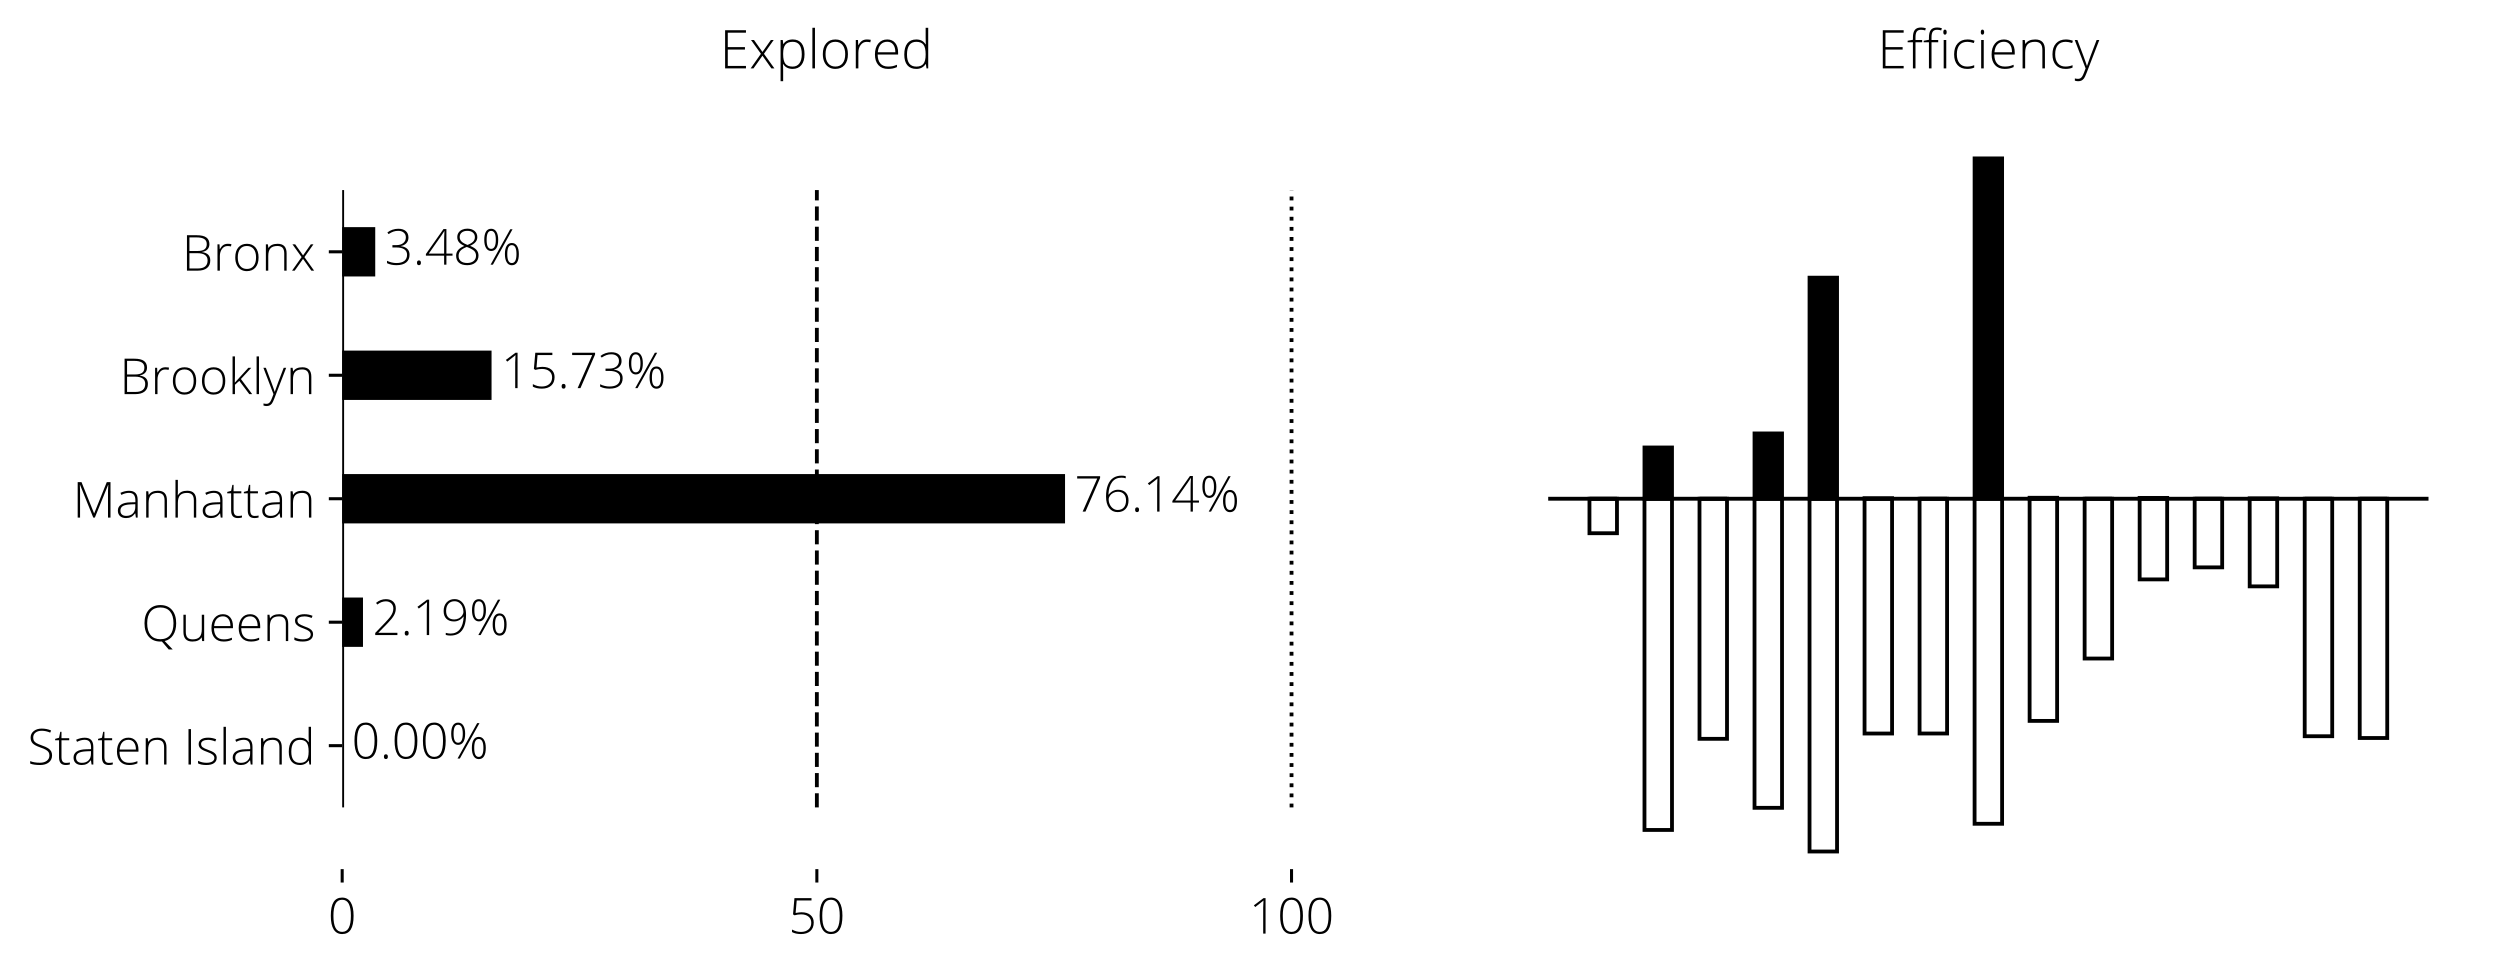
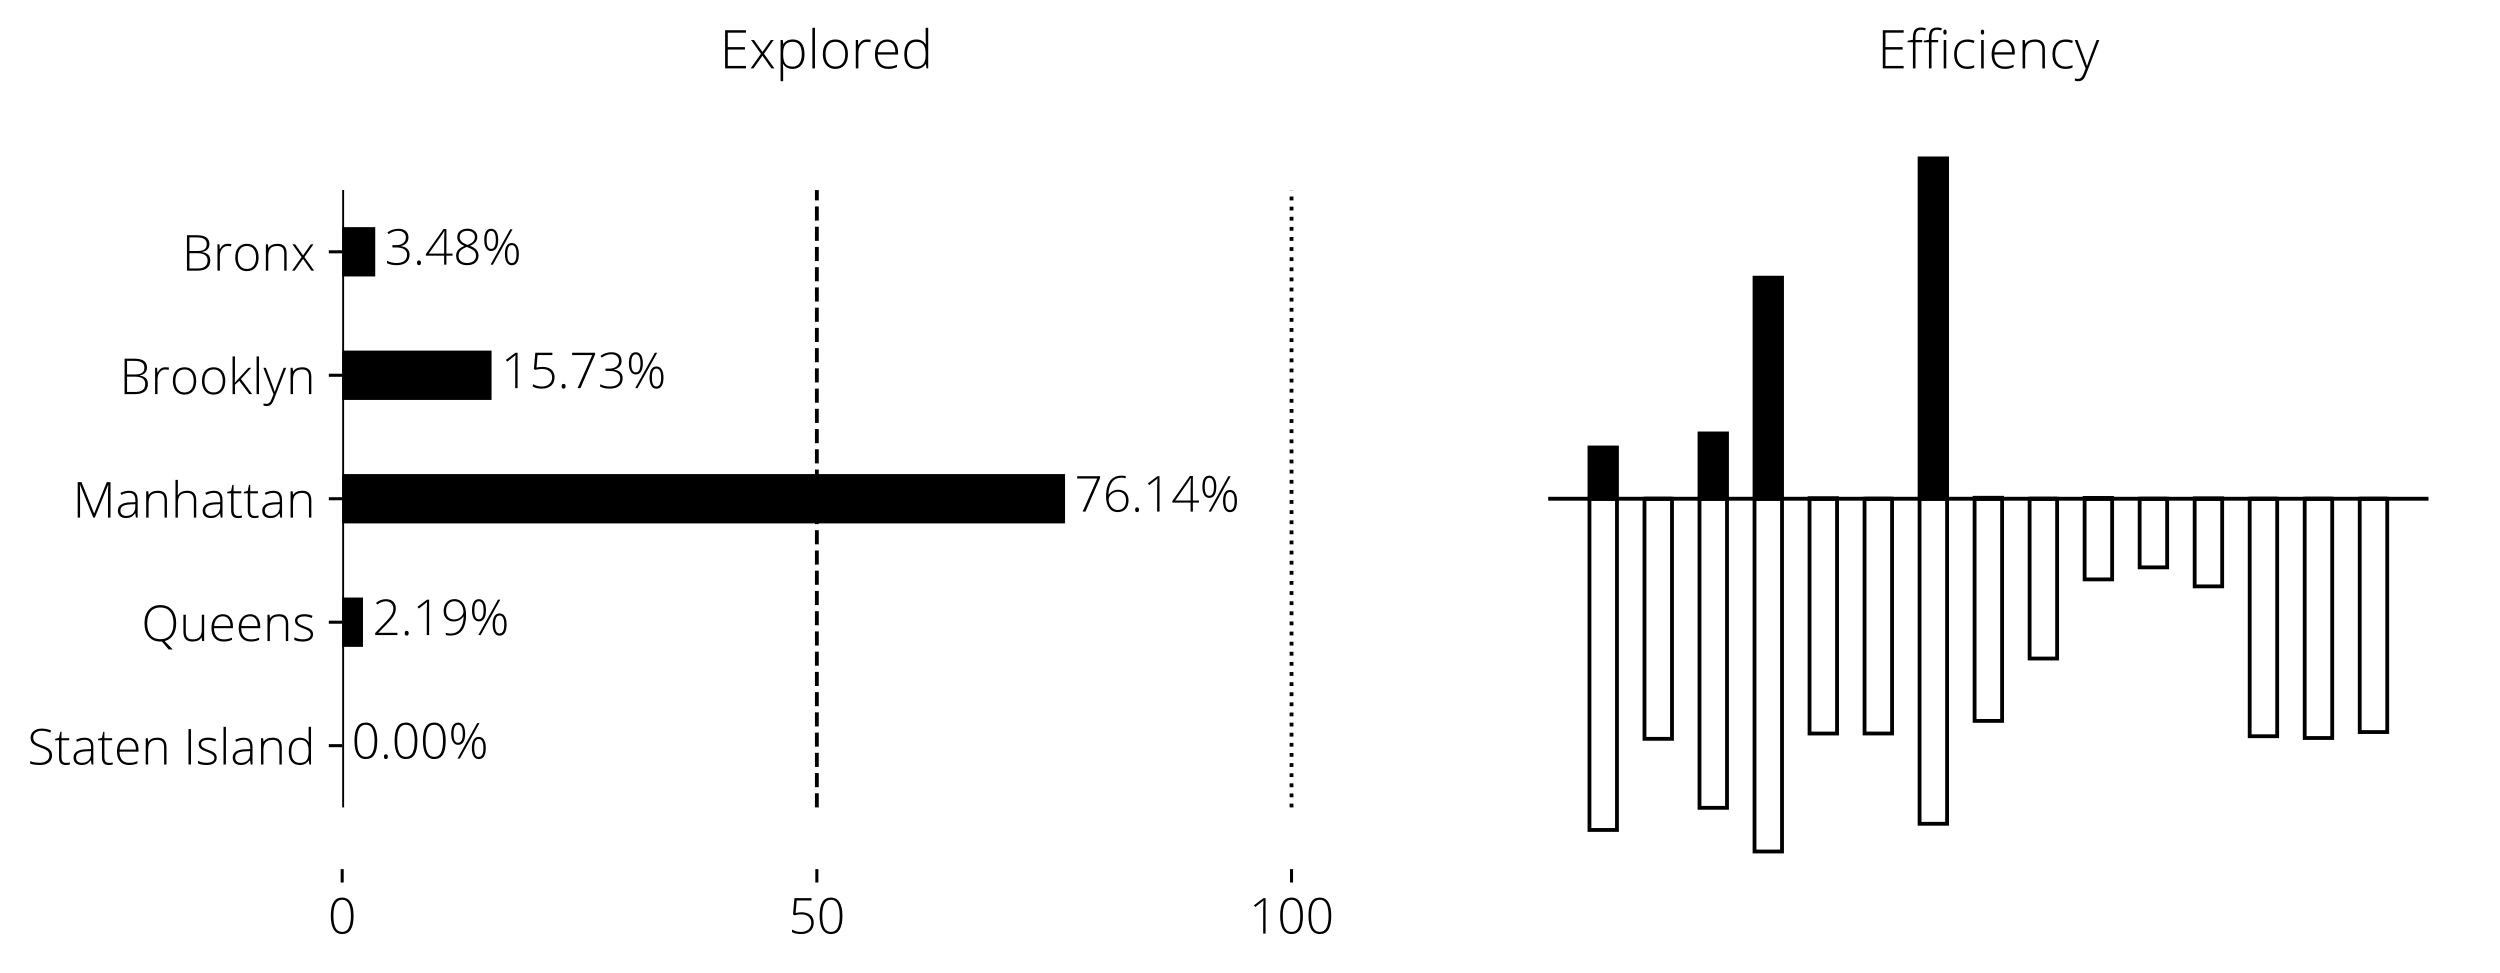
<svg xmlns="http://www.w3.org/2000/svg" xmlns:xlink="http://www.w3.org/1999/xlink" width="654.828pt" height="254.856pt" viewBox="0 0 654.828 254.856" version="1.1">
  <defs>
    <style type="text/css">*{stroke-linejoin: round; stroke-linecap: butt}</style>
  </defs>
  <g id="figure_1">
    <g id="patch_1">
      <path d="M 0 254.856  L 654.828 254.856  L 654.828 0  L 0 0  z " style="fill: #ffffff" />
    </g>
    <g id="axes_1">
      <g id="patch_2">
        <path d="M 89.628 227.654  L 343.265 227.654  L 343.265 33.614  L 89.628 33.614  L 89.628 227.654  z " style="fill: none" />
      </g>
      <g id="patch_3">
-         <path d="M 89.628 201.782  L 89.628 201.782  L 89.628 188.846  L 89.628 188.846  z " clip-path="url(#p3f0a3bcd01)" />
+         <path d="M 89.628 201.782  L 89.628 201.782  L 89.628 188.846  L 89.628 188.846  z " clip-path="url(#pf33e9f6928)" />
      </g>
      <g id="patch_4">
-         <path d="M 89.628 169.442  L 95.077 169.442  L 95.077 156.506  L 89.628 156.506  z " clip-path="url(#p3f0a3bcd01)" />
+         <path d="M 89.628 169.442  L 95.077 169.442  L 95.077 156.506  L 89.628 156.506  z " clip-path="url(#pf33e9f6928)" />
      </g>
      <g id="patch_5">
-         <path d="M 89.628 137.102  L 278.967 137.102  L 278.967 124.166  L 89.628 124.166  z " clip-path="url(#p3f0a3bcd01)" />
+         <path d="M 89.628 137.102  L 278.967 137.102  L 278.967 124.166  L 89.628 124.166  z " clip-path="url(#pf33e9f6928)" />
      </g>
      <g id="patch_6">
-         <path d="M 89.628 104.762  L 128.753 104.762  L 128.753 91.826  L 89.628 91.826  z " clip-path="url(#p3f0a3bcd01)" />
+         <path d="M 89.628 104.762  L 128.753 104.762  L 128.753 91.826  L 89.628 91.826  z " clip-path="url(#pf33e9f6928)" />
      </g>
      <g id="patch_7">
-         <path d="M 89.628 72.422  L 98.287 72.422  L 98.287 59.486  L 89.628 59.486  z " clip-path="url(#p3f0a3bcd01)" />
+         <path d="M 89.628 72.422  L 98.287 72.422  L 98.287 59.486  L 89.628 59.486  z " clip-path="url(#pf33e9f6928)" />
      </g>
      <g id="matplotlib.axis_1">
        <g id="xtick_1">
          <g id="line2d_1">
            <defs>
-               <path id="madbe275d3a" d="M 0 0  L 0 3.5  " style="stroke: #000000; stroke-width: 0.8" />
+               <path id="m679744598c" d="M 0 0  L 0 3.5  " style="stroke: #000000; stroke-width: 0.8" />
            </defs>
            <g>
-               <use xlink:href="#madbe275d3a" x="89.628" y="227.654" style="stroke: #000000; stroke-width: 0.8" />
+               <use xlink:href="#m679744598c" x="89.628" y="227.654" style="stroke: #000000; stroke-width: 0.8" />
            </g>
          </g>
          <g id="text_1">
            <g transform="translate(85.91836 244.5322) scale(0.13 -0.13)">
              <defs>
                <path id="OpenSans-Light-30" d="M 3297 2297  Q 3297 1094 2930 515  Q 2563 -63 1819 -63  Q 1103 -63 731 532  Q 359 1128 359 2297  Q 359 3491 720 4066  Q 1081 4641 1819 4641  Q 2541 4641 2919 4045  Q 3297 3450 3297 2297  z M 697 2297  Q 697 1234 975 726  Q 1253 219 1819 219  Q 2409 219 2679 744  Q 2950 1269 2950 2297  Q 2950 3309 2679 3834  Q 2409 4359 1819 4359  Q 1228 4359 962 3834  Q 697 3309 697 2297  z " transform="scale(0.015625)" />
              </defs>
              <use xlink:href="#OpenSans-Light-30" />
            </g>
          </g>
        </g>
        <g id="xtick_2">
          <g id="line2d_2">
            <g>
-               <use xlink:href="#madbe275d3a" x="213.96" y="227.654" style="stroke: #000000; stroke-width: 0.8" />
+               <use xlink:href="#m679744598c" x="213.96" y="227.654" style="stroke: #000000; stroke-width: 0.8" />
            </g>
          </g>
          <g id="text_2">
            <g transform="translate(206.5398 244.5322) scale(0.13 -0.13)">
              <defs>
                <path id="OpenSans-Light-35" d="M 1678 2747  Q 2409 2747 2829 2394  Q 3250 2041 3250 1422  Q 3250 719 2812 328  Q 2375 -63 1606 -63  Q 1266 -63 959 4  Q 653 72 447 197  L 447 519  Q 784 347 1046 280  Q 1309 213 1606 213  Q 2206 213 2568 530  Q 2931 847 2931 1388  Q 2931 1897 2578 2187  Q 2225 2478 1619 2478  Q 1213 2478 769 2356  L 581 2478  L 763 4569  L 2963 4569  L 2963 4269  L 1056 4269  L 916 2656  Q 1403 2747 1678 2747  z " transform="scale(0.015625)" />
              </defs>
              <use xlink:href="#OpenSans-Light-35" />
              <use xlink:href="#OpenSans-Light-30" x="57.08" />
            </g>
          </g>
        </g>
        <g id="xtick_3">
          <g id="line2d_3">
            <g>
-               <use xlink:href="#madbe275d3a" x="338.292" y="227.654" style="stroke: #000000; stroke-width: 0.8" />
+               <use xlink:href="#m679744598c" x="338.292" y="227.654" style="stroke: #000000; stroke-width: 0.8" />
            </g>
          </g>
          <g id="text_3">
            <g transform="translate(327.1613 244.5322) scale(0.13 -0.13)">
              <defs>
                <path id="OpenSans-Light-31" d="M 2131 0  L 1825 0  L 1825 3328  Q 1825 3781 1863 4269  Q 1816 4222 1766 4178  Q 1716 4134 800 3419  L 622 3641  L 1863 4569  L 2131 4569  L 2131 0  z " transform="scale(0.015625)" />
              </defs>
              <use xlink:href="#OpenSans-Light-31" />
              <use xlink:href="#OpenSans-Light-30" x="57.08" />
              <use xlink:href="#OpenSans-Light-30" x="114.16" />
            </g>
          </g>
        </g>
      </g>
      <g id="matplotlib.axis_2">
        <g id="ytick_1">
          <g id="line2d_4">
            <defs>
-               <path id="ma00201f649" d="M 0 0  L -3.5 0  " style="stroke: #000000; stroke-width: 0.8" />
+               <path id="mff5d3ecbd9" d="M 0 0  L -3.5 0  " style="stroke: #000000; stroke-width: 0.8" />
            </defs>
            <g>
-               <use xlink:href="#ma00201f649" x="89.628" y="195.314" style="stroke: #000000; stroke-width: 0.8" />
+               <use xlink:href="#mff5d3ecbd9" x="89.628" y="195.314" style="stroke: #000000; stroke-width: 0.8" />
            </g>
          </g>
          <g id="text_4">
            <g transform="translate(7.2 200.2532) scale(0.13 -0.13)">
              <defs>
                <path id="OpenSans-Light-53" d="M 3169 1178  Q 3169 606 2748 271  Q 2328 -63 1631 -63  Q 794 -63 347 122  L 347 441  Q 841 231 1606 231  Q 2169 231 2498 489  Q 2828 747 2828 1166  Q 2828 1425 2718 1595  Q 2609 1766 2362 1906  Q 2116 2047 1638 2209  Q 938 2450 670 2729  Q 403 3009 403 3475  Q 403 3988 804 4311  Q 1206 4634 1838 4634  Q 2481 4634 3047 4391  L 2931 4116  Q 2363 4353 1844 4353  Q 1338 4353 1038 4118  Q 738 3884 738 3481  Q 738 3228 830 3065  Q 922 2903 1131 2773  Q 1341 2644 1850 2463  Q 2384 2278 2653 2104  Q 2922 1931 3045 1711  Q 3169 1491 3169 1178  z " transform="scale(0.015625)" />
                <path id="OpenSans-Light-74" d="M 1466 213  Q 1759 213 1978 263  L 1978 13  Q 1753 -63 1459 -63  Q 1009 -63 795 178  Q 581 419 581 934  L 581 3128  L 78 3128  L 78 3309  L 581 3450  L 738 4219  L 897 4219  L 897 3397  L 1894 3397  L 1894 3128  L 897 3128  L 897 978  Q 897 588 1034 400  Q 1172 213 1466 213  z " transform="scale(0.015625)" />
                <path id="OpenSans-Light-61" d="M 2631 0  L 2553 538  L 2528 538  Q 2272 209 2001 73  Q 1731 -63 1363 -63  Q 863 -63 584 193  Q 306 450 306 903  Q 306 1400 720 1675  Q 1134 1950 1919 1966  L 2566 1984  L 2566 2209  Q 2566 2694 2369 2941  Q 2172 3188 1734 3188  Q 1263 3188 756 2925  L 641 3194  Q 1200 3456 1747 3456  Q 2306 3456 2582 3165  Q 2859 2875 2859 2259  L 2859 0  L 2631 0  z M 1381 219  Q 1925 219 2239 530  Q 2553 841 2553 1394  L 2553 1728  L 1959 1703  Q 1244 1669 939 1480  Q 634 1291 634 891  Q 634 572 829 395  Q 1025 219 1381 219  z " transform="scale(0.015625)" />
                <path id="OpenSans-Light-65" d="M 1941 -63  Q 1200 -63 786 393  Q 372 850 372 1672  Q 372 2484 772 2973  Q 1172 3463 1850 3463  Q 2450 3463 2797 3044  Q 3144 2625 3144 1906  L 3144 1656  L 697 1656  Q 703 956 1023 587  Q 1344 219 1941 219  Q 2231 219 2451 259  Q 2672 300 3009 434  L 3009 153  Q 2722 28 2478 -17  Q 2234 -63 1941 -63  z M 1850 3188  Q 1359 3188 1062 2864  Q 766 2541 716 1931  L 2816 1931  Q 2816 2522 2559 2855  Q 2303 3188 1850 3188  z " transform="scale(0.015625)" />
                <path id="OpenSans-Light-6e" d="M 2938 0  L 2938 2203  Q 2938 2716 2722 2948  Q 2506 3181 2053 3181  Q 1444 3181 1161 2873  Q 878 2566 878 1875  L 878 0  L 569 0  L 569 3397  L 831 3397  L 891 2931  L 909 2931  Q 1241 3463 2088 3463  Q 3244 3463 3244 2222  L 3244 0  L 2938 0  z " transform="scale(0.015625)" />
                <path id="OpenSans-Light-20" transform="scale(0.015625)" />
                <path id="OpenSans-Light-49" d="M 647 0  L 647 4569  L 966 4569  L 966 0  L 647 0  z " transform="scale(0.015625)" />
                <path id="OpenSans-Light-73" d="M 2675 884  Q 2675 428 2328 182  Q 1981 -63 1344 -63  Q 663 -63 263 147  L 263 481  Q 775 225 1344 225  Q 1847 225 2108 392  Q 2369 559 2369 838  Q 2369 1094 2161 1269  Q 1953 1444 1478 1613  Q 969 1797 762 1930  Q 556 2063 451 2230  Q 347 2397 347 2638  Q 347 3019 667 3241  Q 988 3463 1563 3463  Q 2113 3463 2606 3256  L 2491 2975  Q 1991 3181 1563 3181  Q 1147 3181 903 3043  Q 659 2906 659 2663  Q 659 2397 848 2237  Q 1038 2078 1588 1881  Q 2047 1716 2256 1583  Q 2466 1450 2570 1281  Q 2675 1113 2675 884  z " transform="scale(0.015625)" />
                <path id="OpenSans-Light-6c" d="M 878 0  L 569 0  L 569 4863  L 878 4863  L 878 0  z " transform="scale(0.015625)" />
                <path id="OpenSans-Light-64" d="M 1813 3463  Q 2181 3463 2450 3328  Q 2719 3194 2931 2869  L 2950 2869  Q 2931 3263 2931 3641  L 2931 4863  L 3238 4863  L 3238 0  L 3034 0  L 2956 519  L 2931 519  Q 2544 -63 1819 -63  Q 1116 -63 744 375  Q 372 813 372 1650  Q 372 2531 740 2997  Q 1109 3463 1813 3463  z M 1813 3181  Q 1256 3181 976 2790  Q 697 2400 697 1656  Q 697 213 1819 213  Q 2394 213 2662 547  Q 2931 881 2931 1650  L 2931 1703  Q 2931 2491 2667 2836  Q 2403 3181 1813 3181  z " transform="scale(0.015625)" />
              </defs>
              <use xlink:href="#OpenSans-Light-53" />
              <use xlink:href="#OpenSans-Light-74" x="54.492" />
              <use xlink:href="#OpenSans-Light-61" x="87.988" />
              <use xlink:href="#OpenSans-Light-74" x="140.967" />
              <use xlink:href="#OpenSans-Light-65" x="174.463" />
              <use xlink:href="#OpenSans-Light-6e" x="229.346" />
              <use xlink:href="#OpenSans-Light-20" x="288.33" />
              <use xlink:href="#OpenSans-Light-49" x="314.307" />
              <use xlink:href="#OpenSans-Light-73" x="339.502" />
              <use xlink:href="#OpenSans-Light-6c" x="386.084" />
              <use xlink:href="#OpenSans-Light-61" x="408.691" />
              <use xlink:href="#OpenSans-Light-6e" x="461.67" />
              <use xlink:href="#OpenSans-Light-64" x="520.654" />
            </g>
          </g>
        </g>
        <g id="ytick_2">
          <g id="line2d_5">
            <g>
-               <use xlink:href="#ma00201f649" x="89.628" y="162.974" style="stroke: #000000; stroke-width: 0.8" />
+               <use xlink:href="#mff5d3ecbd9" x="89.628" y="162.974" style="stroke: #000000; stroke-width: 0.8" />
            </g>
          </g>
          <g id="text_5">
            <g transform="translate(37.03094 167.9132) scale(0.13 -0.13)">
              <defs>
                <path id="OpenSans-Light-51" d="M 4488 2291  Q 4488 1372 4094 770  Q 3700 169 3003 0  L 4044 -1088  L 3525 -1088  L 2644 -56  L 2541 -63  L 2444 -63  Q 1491 -63 947 570  Q 403 1203 403 2297  Q 403 3388 951 4014  Q 1500 4641 2450 4641  Q 3406 4641 3947 4011  Q 4488 3381 4488 2291  z M 750 2291  Q 750 1309 1187 773  Q 1625 238 2444 238  Q 3269 238 3705 769  Q 4141 1300 4141 2291  Q 4141 3278 3705 3804  Q 3269 4331 2450 4331  Q 1634 4331 1192 3800  Q 750 3269 750 2291  z " transform="scale(0.015625)" />
                <path id="OpenSans-Light-75" d="M 838 3397  L 838 1197  Q 838 684 1053 451  Q 1269 219 1722 219  Q 2328 219 2614 525  Q 2900 831 2900 1522  L 2900 3397  L 3206 3397  L 3206 0  L 2944 0  L 2888 469  L 2869 469  Q 2538 -63 1691 -63  Q 531 -63 531 1178  L 531 3397  L 838 3397  z " transform="scale(0.015625)" />
              </defs>
              <use xlink:href="#OpenSans-Light-51" />
              <use xlink:href="#OpenSans-Light-75" x="76.416" />
              <use xlink:href="#OpenSans-Light-65" x="135.4" />
              <use xlink:href="#OpenSans-Light-65" x="190.283" />
              <use xlink:href="#OpenSans-Light-6e" x="245.166" />
              <use xlink:href="#OpenSans-Light-73" x="304.15" />
            </g>
          </g>
        </g>
        <g id="ytick_3">
          <g id="line2d_6">
            <g>
-               <use xlink:href="#ma00201f649" x="89.628" y="130.634" style="stroke: #000000; stroke-width: 0.8" />
+               <use xlink:href="#mff5d3ecbd9" x="89.628" y="130.634" style="stroke: #000000; stroke-width: 0.8" />
            </g>
          </g>
          <g id="text_6">
            <g transform="translate(19.03406 135.5732) scale(0.13 -0.13)">
              <defs>
                <path id="OpenSans-Light-4d" d="M 2656 0  L 953 4219  L 928 4219  Q 953 3831 953 3425  L 953 0  L 647 0  L 647 4569  L 1141 4569  L 2759 550  L 2778 550  L 4397 4569  L 4878 4569  L 4878 0  L 4556 0  L 4556 3463  Q 4556 3825 4594 4213  L 4569 4213  L 2859 0  L 2656 0  z " transform="scale(0.015625)" />
                <path id="OpenSans-Light-68" d="M 2938 0  L 2938 2203  Q 2938 2716 2722 2948  Q 2506 3181 2053 3181  Q 1444 3181 1161 2873  Q 878 2566 878 1875  L 878 0  L 569 0  L 569 4863  L 878 4863  L 878 3316  L 863 2881  L 884 2881  Q 1075 3188 1365 3325  Q 1656 3463 2088 3463  Q 3244 3463 3244 2222  L 3244 0  L 2938 0  z " transform="scale(0.015625)" />
              </defs>
              <use xlink:href="#OpenSans-Light-4d" />
              <use xlink:href="#OpenSans-Light-61" x="86.279" />
              <use xlink:href="#OpenSans-Light-6e" x="139.258" />
              <use xlink:href="#OpenSans-Light-68" x="198.242" />
              <use xlink:href="#OpenSans-Light-61" x="257.227" />
              <use xlink:href="#OpenSans-Light-74" x="310.205" />
              <use xlink:href="#OpenSans-Light-74" x="343.701" />
              <use xlink:href="#OpenSans-Light-61" x="377.197" />
              <use xlink:href="#OpenSans-Light-6e" x="430.176" />
            </g>
          </g>
        </g>
        <g id="ytick_4">
          <g id="line2d_7">
            <g>
-               <use xlink:href="#ma00201f649" x="89.628" y="98.294" style="stroke: #000000; stroke-width: 0.8" />
+               <use xlink:href="#mff5d3ecbd9" x="89.628" y="98.294" style="stroke: #000000; stroke-width: 0.8" />
            </g>
          </g>
          <g id="text_7">
            <g transform="translate(31.31703 103.2332) scale(0.13 -0.13)">
              <defs>
                <path id="OpenSans-Light-42" d="M 647 4569  L 1900 4569  Q 2747 4569 3144 4281  Q 3541 3994 3541 3413  Q 3541 3016 3298 2752  Q 3056 2488 2591 2413  L 2591 2394  Q 3138 2313 3395 2048  Q 3653 1784 3653 1313  Q 3653 681 3234 340  Q 2816 0 2047 0  L 647 0  L 647 4569  z M 966 2534  L 1972 2534  Q 2616 2534 2908 2748  Q 3200 2963 3200 3419  Q 3200 3875 2870 4081  Q 2541 4288 1888 4288  L 966 4288  L 966 2534  z M 966 2253  L 966 281  L 2041 281  Q 3309 281 3309 1313  Q 3309 2253 1972 2253  L 966 2253  z " transform="scale(0.015625)" />
                <path id="OpenSans-Light-72" d="M 1906 3463  Q 2122 3463 2369 3419  L 2309 3122  Q 2097 3175 1869 3175  Q 1434 3175 1156 2806  Q 878 2438 878 1875  L 878 0  L 569 0  L 569 3397  L 831 3397  L 863 2784  L 884 2784  Q 1094 3159 1331 3311  Q 1569 3463 1906 3463  z " transform="scale(0.015625)" />
                <path id="OpenSans-Light-6f" d="M 3378 1703  Q 3378 872 2975 404  Q 2572 -63 1863 -63  Q 1416 -63 1075 153  Q 734 369 553 772  Q 372 1175 372 1703  Q 372 2534 775 2998  Q 1178 3463 1881 3463  Q 2581 3463 2979 2992  Q 3378 2522 3378 1703  z M 697 1703  Q 697 1003 1005 611  Q 1313 219 1875 219  Q 2438 219 2745 611  Q 3053 1003 3053 1703  Q 3053 2406 2742 2793  Q 2431 3181 1869 3181  Q 1306 3181 1001 2795  Q 697 2409 697 1703  z " transform="scale(0.015625)" />
                <path id="OpenSans-Light-6b" d="M 872 1491  L 2606 3397  L 2981 3397  L 1644 1947  L 3097 0  L 2725 0  L 1434 1716  L 878 1209  L 878 0  L 569 0  L 569 4863  L 878 4863  L 878 2425  L 856 1491  L 872 1491  z " transform="scale(0.015625)" />
                <path id="OpenSans-Light-79" d="M 0 3397  L 319 3397  L 1038 1491  Q 1366 613 1453 306  L 1472 306  Q 1603 709 1900 1509  L 2619 3397  L 2938 3397  L 1416 -550  Q 1231 -1031 1106 -1200  Q 981 -1369 814 -1453  Q 647 -1538 409 -1538  Q 231 -1538 13 -1472  L 13 -1203  Q 194 -1253 403 -1253  Q 563 -1253 684 -1178  Q 806 -1103 904 -945  Q 1003 -788 1133 -445  Q 1263 -103 1300 0  L 0 3397  z " transform="scale(0.015625)" />
              </defs>
              <use xlink:href="#OpenSans-Light-42" />
              <use xlink:href="#OpenSans-Light-72" x="62.695" />
              <use xlink:href="#OpenSans-Light-6f" x="101.611" />
              <use xlink:href="#OpenSans-Light-6f" x="160.205" />
              <use xlink:href="#OpenSans-Light-6b" x="218.799" />
              <use xlink:href="#OpenSans-Light-6c" x="267.188" />
              <use xlink:href="#OpenSans-Light-79" x="289.795" />
              <use xlink:href="#OpenSans-Light-6e" x="335.693" />
            </g>
          </g>
        </g>
        <g id="ytick_5">
          <g id="line2d_8">
            <g>
-               <use xlink:href="#ma00201f649" x="89.628" y="65.954" style="stroke: #000000; stroke-width: 0.8" />
+               <use xlink:href="#mff5d3ecbd9" x="89.628" y="65.954" style="stroke: #000000; stroke-width: 0.8" />
            </g>
          </g>
          <g id="text_8">
            <g transform="translate(47.65641 70.89317) scale(0.13 -0.13)">
              <defs>
                <path id="OpenSans-Light-78" d="M 1403 1747  L 219 3397  L 575 3397  L 1588 1966  L 2591 3397  L 2931 3397  L 1766 1747  L 3016 0  L 2656 0  L 1588 1516  L 513 0  L 172 0  L 1403 1747  z " transform="scale(0.015625)" />
              </defs>
              <use xlink:href="#OpenSans-Light-42" />
              <use xlink:href="#OpenSans-Light-72" x="62.695" />
              <use xlink:href="#OpenSans-Light-6f" x="101.611" />
              <use xlink:href="#OpenSans-Light-6e" x="160.205" />
              <use xlink:href="#OpenSans-Light-78" x="219.189" />
            </g>
          </g>
        </g>
      </g>
      <g id="LineCollection_1">
-         <path d="M 89.628 211.484  L 89.628 49.784  " clip-path="url(#p3f0a3bcd01)" style="fill: none; stroke: #000000" />
+         <path d="M 89.628 211.484  L 89.628 49.784  " clip-path="url(#pf33e9f6928)" style="fill: none; stroke: #000000" />
      </g>
      <g id="LineCollection_2">
-         <path d="M 213.96 211.484  L 213.96 49.784  " clip-path="url(#p3f0a3bcd01)" style="fill: none; stroke-dasharray: 3.7,1.6; stroke-dashoffset: 0; stroke: #000000" />
+         <path d="M 213.96 211.484  L 213.96 49.784  " clip-path="url(#pf33e9f6928)" style="fill: none; stroke-dasharray: 3.7,1.6; stroke-dashoffset: 0; stroke: #000000" />
      </g>
      <g id="LineCollection_3">
-         <path d="M 338.292 211.484  L 338.292 49.784  " clip-path="url(#p3f0a3bcd01)" style="fill: none; stroke-dasharray: 1,1.65; stroke-dashoffset: 0; stroke: #000000" />
+         <path d="M 338.292 211.484  L 338.292 49.784  " clip-path="url(#pf33e9f6928)" style="fill: none; stroke-dasharray: 1,1.65; stroke-dashoffset: 0; stroke: #000000" />
      </g>
      <g id="text_9">
        <g transform="translate(92.11507 198.6911) scale(0.13 -0.13)">
          <defs>
            <path id="OpenSans-Light-2e" d="M 506 244  Q 506 550 756 550  Q 1013 550 1013 244  Q 1013 -63 756 -63  Q 506 -63 506 244  z " transform="scale(0.015625)" />
            <path id="OpenSans-Light-25" d="M 659 3206  Q 659 2625 800 2333  Q 941 2041 1241 2041  Q 1844 2041 1844 3206  Q 1844 3781 1689 4070  Q 1534 4359 1241 4359  Q 941 4359 800 4070  Q 659 3781 659 3206  z M 2150 3206  Q 2150 2500 1915 2133  Q 1681 1766 1241 1766  Q 825 1766 589 2142  Q 353 2519 353 3206  Q 353 3903 578 4268  Q 803 4634 1241 4634  Q 1675 4634 1912 4257  Q 2150 3881 2150 3206  z M 3322 1369  Q 3322 791 3462 502  Q 3603 213 3903 213  Q 4506 213 4506 1369  Q 4506 2522 3903 2522  Q 3603 2522 3462 2236  Q 3322 1950 3322 1369  z M 4813 1369  Q 4813 663 4581 295  Q 4350 -72 3909 -72  Q 3484 -72 3250 308  Q 3016 688 3016 1369  Q 3016 2072 3245 2434  Q 3475 2797 3909 2797  Q 4338 2797 4575 2422  Q 4813 2047 4813 1369  z M 4000 4569  L 1466 0  L 1166 0  L 3700 4569  L 4000 4569  z " transform="scale(0.015625)" />
          </defs>
          <use xlink:href="#OpenSans-Light-30" />
          <use xlink:href="#OpenSans-Light-2e" x="57.08" />
          <use xlink:href="#OpenSans-Light-30" x="80.859" />
          <use xlink:href="#OpenSans-Light-30" x="137.939" />
          <use xlink:href="#OpenSans-Light-25" x="195.02" />
        </g>
      </g>
      <g id="text_10">
        <g transform="translate(97.5641 166.3511) scale(0.13 -0.13)">
          <defs>
            <path id="OpenSans-Light-32" d="M 3213 0  L 353 0  L 353 275  L 1569 1544  Q 2081 2075 2287 2356  Q 2494 2638 2591 2894  Q 2688 3150 2688 3431  Q 2688 3841 2419 4097  Q 2150 4353 1722 4353  Q 1150 4353 628 3938  L 459 4153  Q 1031 4634 1728 4634  Q 2325 4634 2667 4315  Q 3009 3997 3009 3438  Q 3009 2984 2779 2561  Q 2550 2138 1941 1516  L 769 313  L 769 300  L 3213 300  L 3213 0  z " transform="scale(0.015625)" />
            <path id="OpenSans-Light-39" d="M 3238 2631  Q 3238 1731 3002 1125  Q 2766 519 2314 228  Q 1863 -63 1222 -63  Q 897 -63 622 19  L 622 288  Q 756 244 945 220  Q 1134 197 1234 197  Q 2006 197 2443 755  Q 2881 1313 2931 2381  L 2894 2381  Q 2666 2081 2350 1920  Q 2034 1759 1691 1759  Q 1056 1759 701 2109  Q 347 2459 347 3103  Q 347 3791 736 4216  Q 1125 4641 1747 4641  Q 2197 4641 2534 4405  Q 2872 4169 3055 3712  Q 3238 3256 3238 2631  z M 1747 4366  Q 1253 4366 959 4033  Q 666 3700 666 3122  Q 666 2578 937 2297  Q 1209 2016 1716 2016  Q 2031 2016 2304 2156  Q 2578 2297 2739 2530  Q 2900 2763 2900 3003  Q 2900 3369 2754 3687  Q 2609 4006 2348 4186  Q 2088 4366 1747 4366  z " transform="scale(0.015625)" />
          </defs>
          <use xlink:href="#OpenSans-Light-32" />
          <use xlink:href="#OpenSans-Light-2e" x="57.08" />
          <use xlink:href="#OpenSans-Light-31" x="80.859" />
          <use xlink:href="#OpenSans-Light-39" x="137.939" />
          <use xlink:href="#OpenSans-Light-25" x="195.02" />
        </g>
      </g>
      <g id="text_11">
        <g transform="translate(281.4537 134.0111) scale(0.13 -0.13)">
          <defs>
            <path id="OpenSans-Light-37" d="M 1044 0  L 2925 4269  L 341 4269  L 341 4569  L 3297 4569  L 3297 4341  L 1409 0  L 1044 0  z " transform="scale(0.015625)" />
            <path id="OpenSans-Light-36" d="M 409 1947  Q 409 2838 651 3445  Q 894 4053 1339 4347  Q 1784 4641 2413 4641  Q 2706 4641 2950 4569  L 2950 4294  Q 2722 4378 2400 4378  Q 1628 4378 1198 3822  Q 769 3266 716 2203  L 756 2203  Q 994 2509 1300 2665  Q 1606 2822 1947 2822  Q 2588 2822 2948 2456  Q 3309 2091 3309 1447  Q 3309 747 2929 342  Q 2550 -63 1906 -63  Q 1213 -63 811 467  Q 409 997 409 1947  z M 1906 213  Q 2419 213 2703 534  Q 2988 856 2988 1453  Q 2988 1978 2706 2272  Q 2425 2566 1941 2566  Q 1622 2566 1348 2425  Q 1075 2284 912 2051  Q 750 1819 750 1575  Q 750 1228 904 908  Q 1059 588 1323 400  Q 1588 213 1906 213  z " transform="scale(0.015625)" />
            <path id="OpenSans-Light-34" d="M 3566 1166  L 2778 1166  L 2778 0  L 2484 0  L 2484 1166  L 134 1166  L 134 1375  L 2400 4594  L 2778 4594  L 2778 1434  L 3566 1434  L 3566 1166  z M 2484 1434  L 2484 2741  Q 2484 3684 2528 4325  L 2503 4325  Q 2441 4209 2119 3738  L 506 1434  L 2484 1434  z " transform="scale(0.015625)" />
          </defs>
          <use xlink:href="#OpenSans-Light-37" />
          <use xlink:href="#OpenSans-Light-36" x="57.08" />
          <use xlink:href="#OpenSans-Light-2e" x="114.16" />
          <use xlink:href="#OpenSans-Light-31" x="137.939" />
          <use xlink:href="#OpenSans-Light-34" x="195.02" />
          <use xlink:href="#OpenSans-Light-25" x="252.1" />
        </g>
      </g>
      <g id="text_12">
        <g transform="translate(131.2399 101.6711) scale(0.13 -0.13)">
          <defs>
            <path id="OpenSans-Light-33" d="M 3059 3494  Q 3059 3069 2792 2778  Q 2525 2488 2075 2406  L 2075 2388  Q 2625 2319 2912 2037  Q 3200 1756 3200 1281  Q 3200 641 2764 289  Q 2328 -63 1509 -63  Q 813 -63 294 197  L 294 506  Q 556 369 882 291  Q 1209 213 1497 213  Q 2188 213 2534 492  Q 2881 772 2881 1281  Q 2881 1734 2526 1978  Q 2172 2222 1484 2222  L 991 2222  L 991 2522  L 1491 2522  Q 2059 2522 2392 2792  Q 2725 3063 2725 3525  Q 2725 3906 2454 4136  Q 2184 4366 1747 4366  Q 1406 4366 1125 4270  Q 844 4175 494 3944  L 341 4153  Q 606 4375 981 4504  Q 1356 4634 1741 4634  Q 2372 4634 2715 4336  Q 3059 4038 3059 3494  z " transform="scale(0.015625)" />
          </defs>
          <use xlink:href="#OpenSans-Light-31" />
          <use xlink:href="#OpenSans-Light-35" x="57.08" />
          <use xlink:href="#OpenSans-Light-2e" x="114.16" />
          <use xlink:href="#OpenSans-Light-37" x="137.939" />
          <use xlink:href="#OpenSans-Light-33" x="195.02" />
          <use xlink:href="#OpenSans-Light-25" x="252.1" />
        </g>
      </g>
      <g id="text_13">
        <g transform="translate(100.7736 69.33114) scale(0.13 -0.13)">
          <defs>
            <path id="OpenSans-Light-38" d="M 1819 4647  Q 2400 4647 2754 4350  Q 3109 4053 3109 3547  Q 3109 3197 2889 2928  Q 2669 2659 2175 2431  Q 2775 2184 3019 1890  Q 3263 1597 3263 1178  Q 3263 613 2867 275  Q 2472 -63 1806 -63  Q 1116 -63 747 253  Q 378 569 378 1172  Q 378 1581 637 1890  Q 897 2200 1441 2419  Q 938 2656 731 2920  Q 525 3184 525 3553  Q 525 3881 690 4129  Q 856 4378 1154 4512  Q 1453 4647 1819 4647  z M 697 1125  Q 697 694 989 456  Q 1281 219 1806 219  Q 2319 219 2631 470  Q 2944 722 2944 1153  Q 2944 1541 2698 1783  Q 2453 2025 1753 2291  Q 1178 2069 937 1800  Q 697 1531 697 1125  z M 1813 4366  Q 1372 4366 1105 4148  Q 838 3931 838 3553  Q 838 3334 936 3167  Q 1034 3000 1220 2864  Q 1406 2728 1844 2547  Q 2353 2744 2575 2981  Q 2797 3219 2797 3553  Q 2797 3928 2533 4147  Q 2269 4366 1813 4366  z " transform="scale(0.015625)" />
          </defs>
          <use xlink:href="#OpenSans-Light-33" />
          <use xlink:href="#OpenSans-Light-2e" x="57.08" />
          <use xlink:href="#OpenSans-Light-34" x="80.859" />
          <use xlink:href="#OpenSans-Light-38" x="137.939" />
          <use xlink:href="#OpenSans-Light-25" x="195.02" />
        </g>
      </g>
      <g id="text_14">
        <g transform="translate(188.5144 17.91219) scale(0.14 -0.14)">
          <defs>
            <path id="OpenSans-Light-45" d="M 3144 0  L 647 0  L 647 4569  L 3144 4569  L 3144 4275  L 966 4275  L 966 2547  L 3022 2547  L 3022 2253  L 966 2253  L 966 294  L 3144 294  L 3144 0  z " transform="scale(0.015625)" />
            <path id="OpenSans-Light-70" d="M 2022 -63  Q 1238 -63 878 525  L 856 525  L 866 263  Q 878 31 878 -244  L 878 -1538  L 569 -1538  L 569 3397  L 831 3397  L 891 2913  L 909 2913  Q 1259 3463 2028 3463  Q 2716 3463 3077 3011  Q 3438 2559 3438 1697  Q 3438 859 3058 398  Q 2678 -63 2022 -63  z M 2016 213  Q 2538 213 2823 600  Q 3109 988 3109 1684  Q 3109 3181 2028 3181  Q 1434 3181 1156 2854  Q 878 2528 878 1791  L 878 1691  Q 878 894 1145 553  Q 1413 213 2016 213  z " transform="scale(0.015625)" />
          </defs>
          <use xlink:href="#OpenSans-Light-45" />
          <use xlink:href="#OpenSans-Light-78" x="55.176" />
          <use xlink:href="#OpenSans-Light-70" x="104.98" />
          <use xlink:href="#OpenSans-Light-6c" x="164.502" />
          <use xlink:href="#OpenSans-Light-6f" x="187.109" />
          <use xlink:href="#OpenSans-Light-72" x="245.703" />
          <use xlink:href="#OpenSans-Light-65" x="284.619" />
          <use xlink:href="#OpenSans-Light-64" x="339.502" />
        </g>
      </g>
    </g>
    <g id="axes_2">
      <g id="patch_8">
-         <path d="M 416.329 130.634  L 423.535 130.634  L 423.535 130.634  L 416.329 130.634  z " clip-path="url(#p552f2a2489)" style="stroke: #000000; stroke-linejoin: miter" />
+         <path d="M 416.329 130.634  L 423.535 130.634  L 423.535 117.21  L 416.329 117.21  z " clip-path="url(#p26b6051c6c)" style="stroke: #000000; stroke-linejoin: miter" />
      </g>
      <g id="patch_9">
-         <path d="M 430.741 130.634  L 437.946 130.634  L 437.946 117.21  L 430.741 117.21  z " clip-path="url(#p552f2a2489)" style="stroke: #000000; stroke-linejoin: miter" />
+         <path d="M 430.741 130.634  L 437.946 130.634  L 437.946 130.634  L 430.741 130.634  z " clip-path="url(#p26b6051c6c)" style="stroke: #000000; stroke-linejoin: miter" />
      </g>
      <g id="patch_10">
-         <path d="M 445.152 130.634  L 452.357 130.634  L 452.357 130.634  L 445.152 130.634  z " clip-path="url(#p552f2a2489)" style="stroke: #000000; stroke-linejoin: miter" />
+         <path d="M 445.152 130.634  L 452.357 130.634  L 452.357 113.531  L 445.152 113.531  z " clip-path="url(#p26b6051c6c)" style="stroke: #000000; stroke-linejoin: miter" />
      </g>
      <g id="patch_11">
-         <path d="M 459.563 130.634  L 466.768 130.634  L 466.768 113.531  L 459.563 113.531  z " clip-path="url(#p552f2a2489)" style="stroke: #000000; stroke-linejoin: miter" />
+         <path d="M 459.563 130.634  L 466.768 130.634  L 466.768 72.73  L 459.563 72.73  z " clip-path="url(#p26b6051c6c)" style="stroke: #000000; stroke-linejoin: miter" />
      </g>
      <g id="patch_12">
-         <path d="M 473.974 130.634  L 481.18 130.634  L 481.18 72.73  L 473.974 72.73  z " clip-path="url(#p552f2a2489)" style="stroke: #000000; stroke-linejoin: miter" />
+         <path d="M 473.974 130.634  L 481.18 130.634  L 481.18 130.509  L 473.974 130.509  z " clip-path="url(#p26b6051c6c)" style="stroke: #000000; stroke-linejoin: miter" />
      </g>
      <g id="patch_13">
-         <path d="M 488.385 130.634  L 495.591 130.634  L 495.591 130.509  L 488.385 130.509  z " clip-path="url(#p552f2a2489)" style="stroke: #000000; stroke-linejoin: miter" />
+         <path d="M 488.385 130.634  L 495.591 130.634  L 495.591 130.634  L 488.385 130.634  z " clip-path="url(#p26b6051c6c)" style="stroke: #000000; stroke-linejoin: miter" />
      </g>
      <g id="patch_14">
-         <path d="M 502.796 130.634  L 510.002 130.634  L 510.002 130.634  L 502.796 130.634  z " clip-path="url(#p552f2a2489)" style="stroke: #000000; stroke-linejoin: miter" />
+         <path d="M 502.796 130.634  L 510.002 130.634  L 510.002 41.489  L 502.796 41.489  z " clip-path="url(#p26b6051c6c)" style="stroke: #000000; stroke-linejoin: miter" />
      </g>
      <g id="patch_15">
-         <path d="M 517.207 130.634  L 524.413 130.634  L 524.413 41.489  L 517.207 41.489  z " clip-path="url(#p552f2a2489)" style="stroke: #000000; stroke-linejoin: miter" />
+         <path d="M 517.207 130.634  L 524.413 130.634  L 524.413 130.381  L 517.207 130.381  z " clip-path="url(#p26b6051c6c)" style="stroke: #000000; stroke-linejoin: miter" />
      </g>
      <g id="patch_16">
-         <path d="M 531.619 130.634  L 538.824 130.634  L 538.824 130.381  L 531.619 130.381  z " clip-path="url(#p552f2a2489)" style="stroke: #000000; stroke-linejoin: miter" />
+         <path d="M 531.619 130.634  L 538.824 130.634  L 538.824 130.634  L 531.619 130.634  z " clip-path="url(#p26b6051c6c)" style="stroke: #000000; stroke-linejoin: miter" />
      </g>
      <g id="patch_17">
-         <path d="M 546.03 130.634  L 553.235 130.634  L 553.235 130.634  L 546.03 130.634  z " clip-path="url(#p552f2a2489)" style="stroke: #000000; stroke-linejoin: miter" />
+         <path d="M 546.03 130.634  L 553.235 130.634  L 553.235 130.416  L 546.03 130.416  z " clip-path="url(#p26b6051c6c)" style="stroke: #000000; stroke-linejoin: miter" />
      </g>
      <g id="patch_18">
-         <path d="M 560.441 130.634  L 567.647 130.634  L 567.647 130.416  L 560.441 130.416  z " clip-path="url(#p552f2a2489)" style="stroke: #000000; stroke-linejoin: miter" />
+         <path d="M 560.441 130.634  L 567.647 130.634  L 567.647 130.634  L 560.441 130.634  z " clip-path="url(#p26b6051c6c)" style="stroke: #000000; stroke-linejoin: miter" />
      </g>
      <g id="patch_19">
-         <path d="M 574.852 130.634  L 582.058 130.634  L 582.058 130.634  L 574.852 130.634  z " clip-path="url(#p552f2a2489)" style="stroke: #000000; stroke-linejoin: miter" />
+         <path d="M 574.852 130.634  L 582.058 130.634  L 582.058 130.555  L 574.852 130.555  z " clip-path="url(#p26b6051c6c)" style="stroke: #000000; stroke-linejoin: miter" />
      </g>
      <g id="patch_20">
-         <path d="M 589.263 130.634  L 596.469 130.634  L 596.469 130.555  L 589.263 130.555  z " clip-path="url(#p552f2a2489)" style="stroke: #000000; stroke-linejoin: miter" />
+         <path d="M 589.263 130.634  L 596.469 130.634  L 596.469 130.634  L 589.263 130.634  z " clip-path="url(#p26b6051c6c)" style="stroke: #000000; stroke-linejoin: miter" />
      </g>
      <g id="patch_21">
-         <path d="M 603.674 130.634  L 610.88 130.634  L 610.88 130.634  L 603.674 130.634  z " clip-path="url(#p552f2a2489)" style="stroke: #000000; stroke-linejoin: miter" />
+         <path d="M 603.674 130.634  L 610.88 130.634  L 610.88 130.634  L 603.674 130.634  z " clip-path="url(#p26b6051c6c)" style="stroke: #000000; stroke-linejoin: miter" />
      </g>
      <g id="patch_22">
-         <path d="M 618.086 130.634  L 625.291 130.634  L 625.291 130.634  L 618.086 130.634  z " clip-path="url(#p552f2a2489)" style="stroke: #000000; stroke-linejoin: miter" />
+         <path d="M 618.086 130.634  L 625.291 130.634  L 625.291 130.634  L 618.086 130.634  z " clip-path="url(#p26b6051c6c)" style="stroke: #000000; stroke-linejoin: miter" />
      </g>
      <g id="patch_23">
-         <path d="M 416.329 130.634  L 423.535 130.634  L 423.535 139.669  L 416.329 139.669  L 416.329 130.634  z " clip-path="url(#p552f2a2489)" style="fill: none; stroke: #000000; stroke-linejoin: miter" />
+         <path d="M 416.329 130.634  L 423.535 130.634  L 423.535 217.392  L 416.329 217.392  L 416.329 130.634  z " clip-path="url(#p26b6051c6c)" style="fill: none; stroke: #000000; stroke-linejoin: miter" />
      </g>
      <g id="patch_24">
-         <path d="M 430.741 130.634  L 437.946 130.634  L 437.946 217.392  L 430.741 217.392  L 430.741 130.634  z " clip-path="url(#p552f2a2489)" style="fill: none; stroke: #000000; stroke-linejoin: miter" />
+         <path d="M 430.741 130.634  L 437.946 130.634  L 437.946 193.522  L 430.741 193.522  L 430.741 130.634  z " clip-path="url(#p26b6051c6c)" style="fill: none; stroke: #000000; stroke-linejoin: miter" />
      </g>
      <g id="patch_25">
-         <path d="M 445.152 130.634  L 452.357 130.634  L 452.357 193.522  L 445.152 193.522  L 445.152 130.634  z " clip-path="url(#p552f2a2489)" style="fill: none; stroke: #000000; stroke-linejoin: miter" />
+         <path d="M 445.152 130.634  L 452.357 130.634  L 452.357 211.593  L 445.152 211.593  L 445.152 130.634  z " clip-path="url(#p26b6051c6c)" style="fill: none; stroke: #000000; stroke-linejoin: miter" />
      </g>
      <g id="patch_26">
-         <path d="M 459.563 130.634  L 466.768 130.634  L 466.768 211.593  L 459.563 211.593  L 459.563 130.634  z " clip-path="url(#p552f2a2489)" style="fill: none; stroke: #000000; stroke-linejoin: miter" />
+         <path d="M 459.563 130.634  L 466.768 130.634  L 466.768 223.035  L 459.563 223.035  L 459.563 130.634  z " clip-path="url(#p26b6051c6c)" style="fill: none; stroke: #000000; stroke-linejoin: miter" />
      </g>
      <g id="patch_27">
-         <path d="M 473.974 130.634  L 481.18 130.634  L 481.18 223.035  L 473.974 223.035  L 473.974 130.634  z " clip-path="url(#p552f2a2489)" style="fill: none; stroke: #000000; stroke-linejoin: miter" />
+         <path d="M 473.974 130.634  L 481.18 130.634  L 481.18 192.132  L 473.974 192.132  L 473.974 130.634  z " clip-path="url(#p26b6051c6c)" style="fill: none; stroke: #000000; stroke-linejoin: miter" />
      </g>
      <g id="patch_28">
-         <path d="M 488.385 130.634  L 495.591 130.634  L 495.591 192.132  L 488.385 192.132  L 488.385 130.634  z " clip-path="url(#p552f2a2489)" style="fill: none; stroke: #000000; stroke-linejoin: miter" />
+         <path d="M 488.385 130.634  L 495.591 130.634  L 495.591 192.127  L 488.385 192.127  L 488.385 130.634  z " clip-path="url(#p26b6051c6c)" style="fill: none; stroke: #000000; stroke-linejoin: miter" />
      </g>
      <g id="patch_29">
-         <path d="M 502.796 130.634  L 510.002 130.634  L 510.002 192.127  L 502.796 192.127  L 502.796 130.634  z " clip-path="url(#p552f2a2489)" style="fill: none; stroke: #000000; stroke-linejoin: miter" />
+         <path d="M 502.796 130.634  L 510.002 130.634  L 510.002 215.773  L 502.796 215.773  L 502.796 130.634  z " clip-path="url(#p26b6051c6c)" style="fill: none; stroke: #000000; stroke-linejoin: miter" />
      </g>
      <g id="patch_30">
-         <path d="M 517.207 130.634  L 524.413 130.634  L 524.413 215.773  L 517.207 215.773  L 517.207 130.634  z " clip-path="url(#p552f2a2489)" style="fill: none; stroke: #000000; stroke-linejoin: miter" />
+         <path d="M 517.207 130.634  L 524.413 130.634  L 524.413 188.826  L 517.207 188.826  L 517.207 130.634  z " clip-path="url(#p26b6051c6c)" style="fill: none; stroke: #000000; stroke-linejoin: miter" />
      </g>
      <g id="patch_31">
-         <path d="M 531.619 130.634  L 538.824 130.634  L 538.824 188.826  L 531.619 188.826  L 531.619 130.634  z " clip-path="url(#p552f2a2489)" style="fill: none; stroke: #000000; stroke-linejoin: miter" />
+         <path d="M 531.619 130.634  L 538.824 130.634  L 538.824 172.49  L 531.619 172.49  L 531.619 130.634  z " clip-path="url(#p26b6051c6c)" style="fill: none; stroke: #000000; stroke-linejoin: miter" />
      </g>
      <g id="patch_32">
-         <path d="M 546.03 130.634  L 553.235 130.634  L 553.235 172.49  L 546.03 172.49  L 546.03 130.634  z " clip-path="url(#p552f2a2489)" style="fill: none; stroke: #000000; stroke-linejoin: miter" />
+         <path d="M 546.03 130.634  L 553.235 130.634  L 553.235 151.763  L 546.03 151.763  L 546.03 130.634  z " clip-path="url(#p26b6051c6c)" style="fill: none; stroke: #000000; stroke-linejoin: miter" />
      </g>
      <g id="patch_33">
-         <path d="M 560.441 130.634  L 567.647 130.634  L 567.647 151.763  L 560.441 151.763  L 560.441 130.634  z " clip-path="url(#p552f2a2489)" style="fill: none; stroke: #000000; stroke-linejoin: miter" />
+         <path d="M 560.441 130.634  L 567.647 130.634  L 567.647 148.611  L 560.441 148.611  L 560.441 130.634  z " clip-path="url(#p26b6051c6c)" style="fill: none; stroke: #000000; stroke-linejoin: miter" />
      </g>
      <g id="patch_34">
-         <path d="M 574.852 130.634  L 582.058 130.634  L 582.058 148.611  L 574.852 148.611  L 574.852 130.634  z " clip-path="url(#p552f2a2489)" style="fill: none; stroke: #000000; stroke-linejoin: miter" />
+         <path d="M 574.852 130.634  L 582.058 130.634  L 582.058 153.588  L 574.852 153.588  L 574.852 130.634  z " clip-path="url(#p26b6051c6c)" style="fill: none; stroke: #000000; stroke-linejoin: miter" />
      </g>
      <g id="patch_35">
-         <path d="M 589.263 130.634  L 596.469 130.634  L 596.469 153.588  L 589.263 153.588  L 589.263 130.634  z " clip-path="url(#p552f2a2489)" style="fill: none; stroke: #000000; stroke-linejoin: miter" />
+         <path d="M 589.263 130.634  L 596.469 130.634  L 596.469 192.841  L 589.263 192.841  L 589.263 130.634  z " clip-path="url(#p26b6051c6c)" style="fill: none; stroke: #000000; stroke-linejoin: miter" />
      </g>
      <g id="patch_36">
-         <path d="M 603.674 130.634  L 610.88 130.634  L 610.88 192.841  L 603.674 192.841  L 603.674 130.634  z " clip-path="url(#p552f2a2489)" style="fill: none; stroke: #000000; stroke-linejoin: miter" />
+         <path d="M 603.674 130.634  L 610.88 130.634  L 610.88 193.306  L 603.674 193.306  L 603.674 130.634  z " clip-path="url(#p26b6051c6c)" style="fill: none; stroke: #000000; stroke-linejoin: miter" />
      </g>
      <g id="patch_37">
-         <path d="M 618.086 130.634  L 625.291 130.634  L 625.291 193.306  L 618.086 193.306  L 618.086 130.634  z " clip-path="url(#p552f2a2489)" style="fill: none; stroke: #000000; stroke-linejoin: miter" />
+         <path d="M 618.086 130.634  L 625.291 130.634  L 625.291 191.746  L 618.086 191.746  L 618.086 130.634  z " clip-path="url(#p26b6051c6c)" style="fill: none; stroke: #000000; stroke-linejoin: miter" />
      </g>
      <g id="LineCollection_4">
-         <path d="M 405.521 130.634  L 636.1 130.634  " clip-path="url(#p552f2a2489)" style="fill: none; stroke: #000000" />
+         <path d="M 405.521 130.634  L 636.1 130.634  " clip-path="url(#p26b6051c6c)" style="fill: none; stroke: #000000" />
      </g>
      <g id="text_15">
        <g transform="translate(491.7482 17.91219) scale(0.14 -0.14)">
          <defs>
            <path id="OpenSans-Light-66" d="M 1831 3128  L 1031 3128  L 1031 0  L 722 0  L 722 3128  L 91 3128  L 91 3309  L 722 3425  L 722 3688  Q 722 4313 951 4605  Q 1181 4897 1703 4897  Q 1984 4897 2266 4813  L 2194 4544  Q 1944 4622 1697 4622  Q 1334 4622 1182 4408  Q 1031 4194 1031 3713  L 1031 3397  L 1831 3397  L 1831 3128  z " transform="scale(0.015625)" />
            <path id="OpenSans-Light-69" d="M 878 0  L 569 0  L 569 3397  L 878 3397  L 878 0  z M 525 4341  Q 525 4641 722 4641  Q 819 4641 873 4562  Q 928 4484 928 4341  Q 928 4200 873 4119  Q 819 4038 722 4038  Q 525 4038 525 4341  z " transform="scale(0.015625)" />
            <path id="OpenSans-Light-63" d="M 1925 -63  Q 1197 -63 784 396  Q 372 856 372 1678  Q 372 2522 800 2992  Q 1228 3463 1972 3463  Q 2413 3463 2816 3309  L 2731 3034  Q 2291 3181 1966 3181  Q 1341 3181 1019 2795  Q 697 2409 697 1684  Q 697 997 1019 608  Q 1341 219 1919 219  Q 2381 219 2778 384  L 2778 97  Q 2453 -63 1925 -63  z " transform="scale(0.015625)" />
          </defs>
          <use xlink:href="#OpenSans-Light-45" />
          <use xlink:href="#OpenSans-Light-66" x="55.176" />
          <use xlink:href="#OpenSans-Light-66" x="85.156" />
          <use xlink:href="#OpenSans-Light-69" x="115.137" />
          <use xlink:href="#OpenSans-Light-63" x="137.744" />
          <use xlink:href="#OpenSans-Light-69" x="185.254" />
          <use xlink:href="#OpenSans-Light-65" x="207.861" />
          <use xlink:href="#OpenSans-Light-6e" x="262.744" />
          <use xlink:href="#OpenSans-Light-63" x="321.729" />
          <use xlink:href="#OpenSans-Light-79" x="369.238" />
        </g>
      </g>
    </g>
  </g>
  <defs>
-     <clipPath id="p3f0a3bcd01">
+     <clipPath id="pf33e9f6928">
      <rect x="89.628" y="33.614" width="253.636" height="194.04" />
    </clipPath>
-     <clipPath id="p552f2a2489">
+     <clipPath id="p26b6051c6c">
      <rect x="393.992" y="33.614" width="253.636" height="194.04" />
    </clipPath>
  </defs>
</svg>
